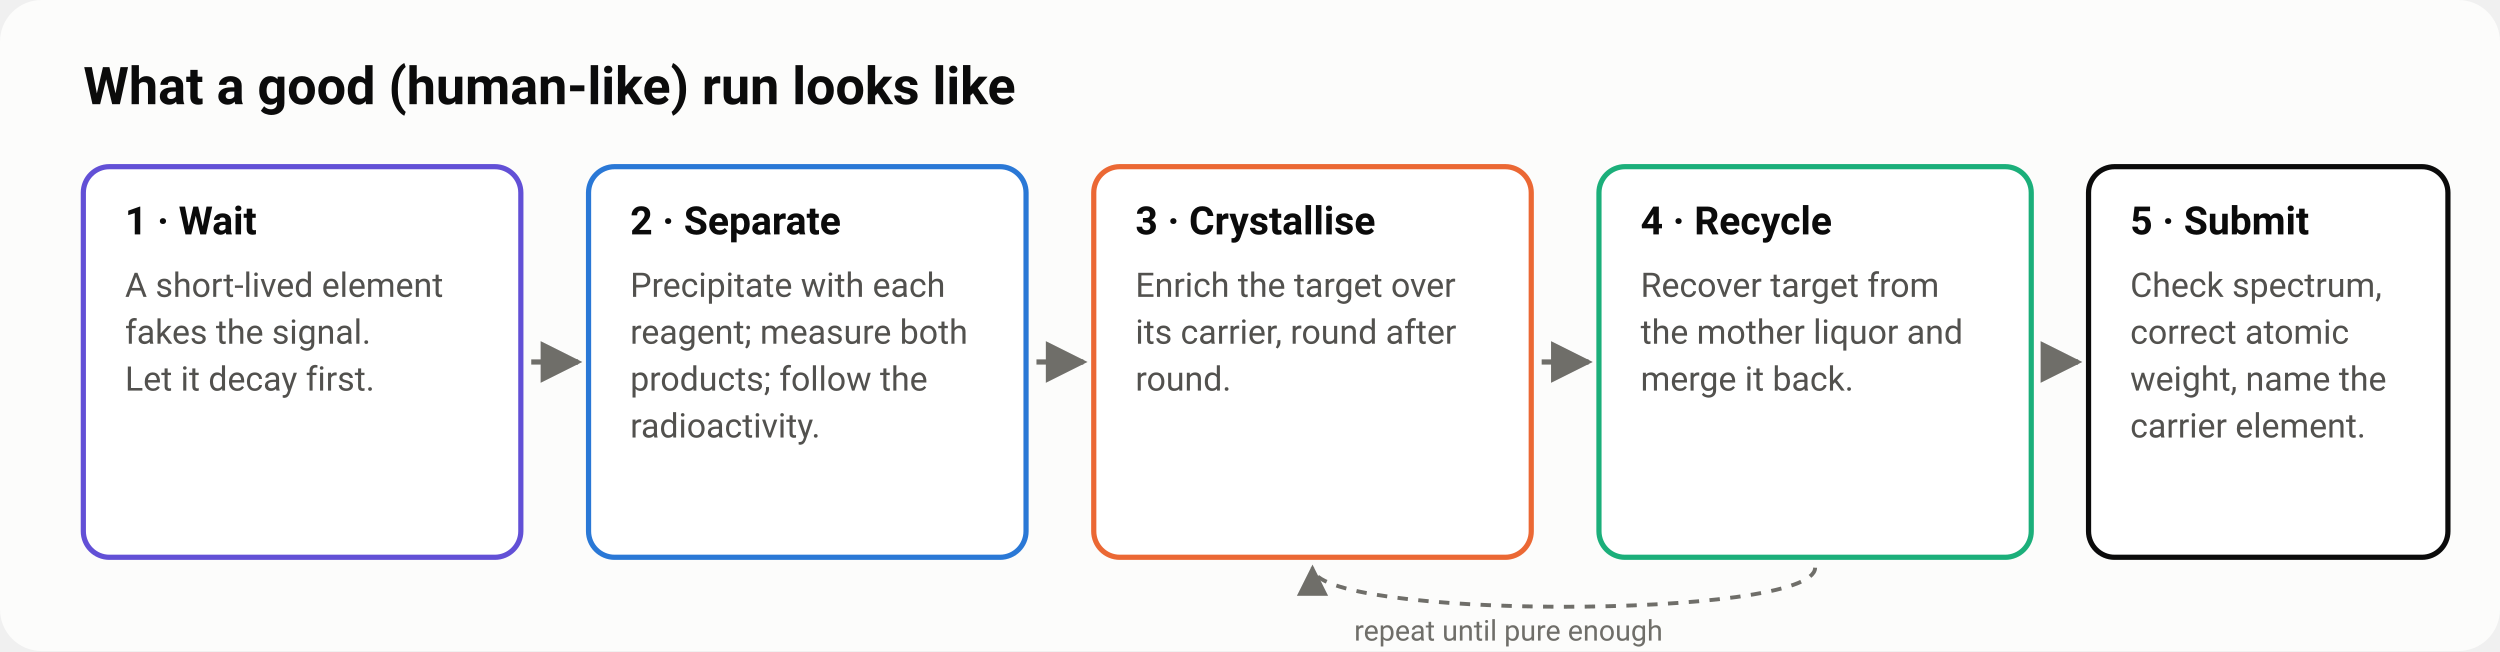
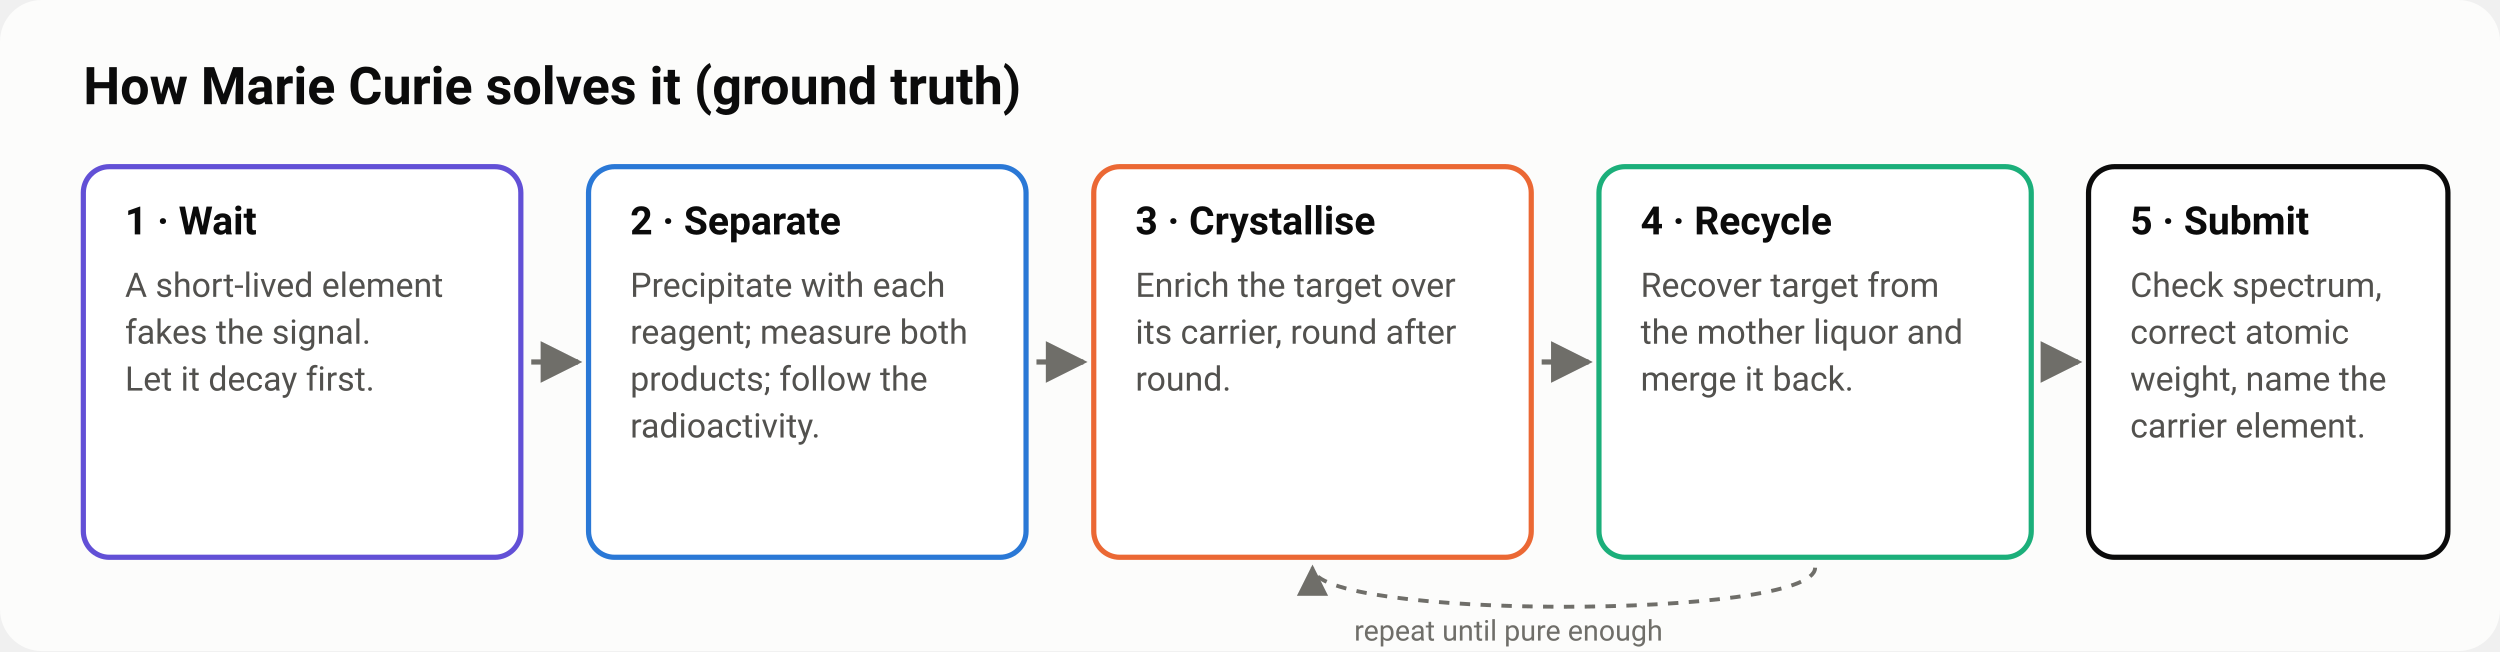
<svg xmlns="http://www.w3.org/2000/svg" viewBox="0 0 960 250" width="960" height="250" font-family="system-ui,-apple-system,Segoe UI,Roboto,sans-serif">
  <defs>
    <marker id="ar" viewBox="0 0 10 10" refX="9" refY="5" markerWidth="8" markerHeight="8" orient="auto">
      <path d="M0 0L10 5L0 10z" fill="#6f6e69" />
    </marker>
  </defs>
  <rect width="960" height="250" rx="16" fill="#fcfcfb" />
-   <text x="32" y="40" font-size="20" font-weight="700" fill="#0b0b0b">What a good (human-like) run looks like</text>
+   <text x="32" y="40" font-size="20" font-weight="700" fill="#0b0b0b">How Marie Curie solves it (ground truth)</text>
  <g font-size="13">
    <rect x="32" y="64" width="168" height="150" rx="10" fill="#ffffff" stroke="#6250d6" stroke-width="2" />
    <text x="48" y="90" font-size="15" font-weight="700" fill="#0b0b0b">1 · Wait</text>
    <text x="48" y="114" fill="#52514e">A short-lived element</text>
    <text x="48" y="132" fill="#52514e">fakes the signal.</text>
    <text x="48" y="150" fill="#52514e">Let it decay first.</text>
    <path d="M204 139 H222" stroke="#6f6e69" stroke-width="2" marker-end="url(#ar)" />
    <rect x="226" y="64" width="168" height="150" rx="10" fill="#ffffff" stroke="#2a78d6" stroke-width="2" />
    <text x="242" y="90" font-size="15" font-weight="700" fill="#0b0b0b">2 · Separate</text>
    <text x="242" y="114" fill="#52514e">Precipitate with each</text>
    <text x="242" y="132" fill="#52514e">reagent; measure both</text>
    <text x="242" y="150" fill="#52514e">products; follow the</text>
    <text x="242" y="168" fill="#52514e">radioactivity.</text>
    <path d="M398 139 H416" stroke="#6f6e69" stroke-width="2" marker-end="url(#ar)" />
    <rect x="420" y="64" width="168" height="150" rx="10" fill="#ffffff" stroke="#eb6834" stroke-width="2" />
    <text x="436" y="90" font-size="15" font-weight="700" fill="#0b0b0b">3 · Crystallise</text>
    <text x="436" y="114" fill="#52514e">Enrich the target over</text>
    <text x="436" y="132" fill="#52514e">its carrier, round after</text>
    <text x="436" y="150" fill="#52514e">round.</text>
    <path d="M592 139 H610" stroke="#6f6e69" stroke-width="2" marker-end="url(#ar)" />
    <rect x="614" y="64" width="166" height="150" rx="10" fill="#ffffff" stroke="#1baf7a" stroke-width="2" />
    <text x="630" y="90" font-size="15" font-weight="700" fill="#0b0b0b">4 · Recycle</text>
    <text x="630" y="114" fill="#52514e">Recover target from</text>
    <text x="630" y="132" fill="#52514e">the mother liquor and</text>
    <text x="630" y="150" fill="#52514e">merge it back.</text>
    <path d="M697 218 C697 238 504 238 504 218" fill="none" stroke="#6f6e69" stroke-width="1.5" stroke-dasharray="4 4" marker-end="url(#ar)" />
    <text x="520" y="246" font-size="11" fill="#6f6e69">repeat until pure enough</text>
    <path d="M784 139 H798" stroke="#6f6e69" stroke-width="2" marker-end="url(#ar)" />
    <rect x="802" y="64" width="138" height="150" rx="10" fill="#ffffff" stroke="#0b0b0b" stroke-width="2" />
    <text x="818" y="90" font-size="15" font-weight="700" fill="#0b0b0b">5 · Submit</text>
    <text x="818" y="114" fill="#52514e">Check spectrum,</text>
    <text x="818" y="132" fill="#52514e">correct atomic</text>
    <text x="818" y="150" fill="#52514e">weight, name the</text>
    <text x="818" y="168" fill="#52514e">carrier element.</text>
  </g>
</svg>
